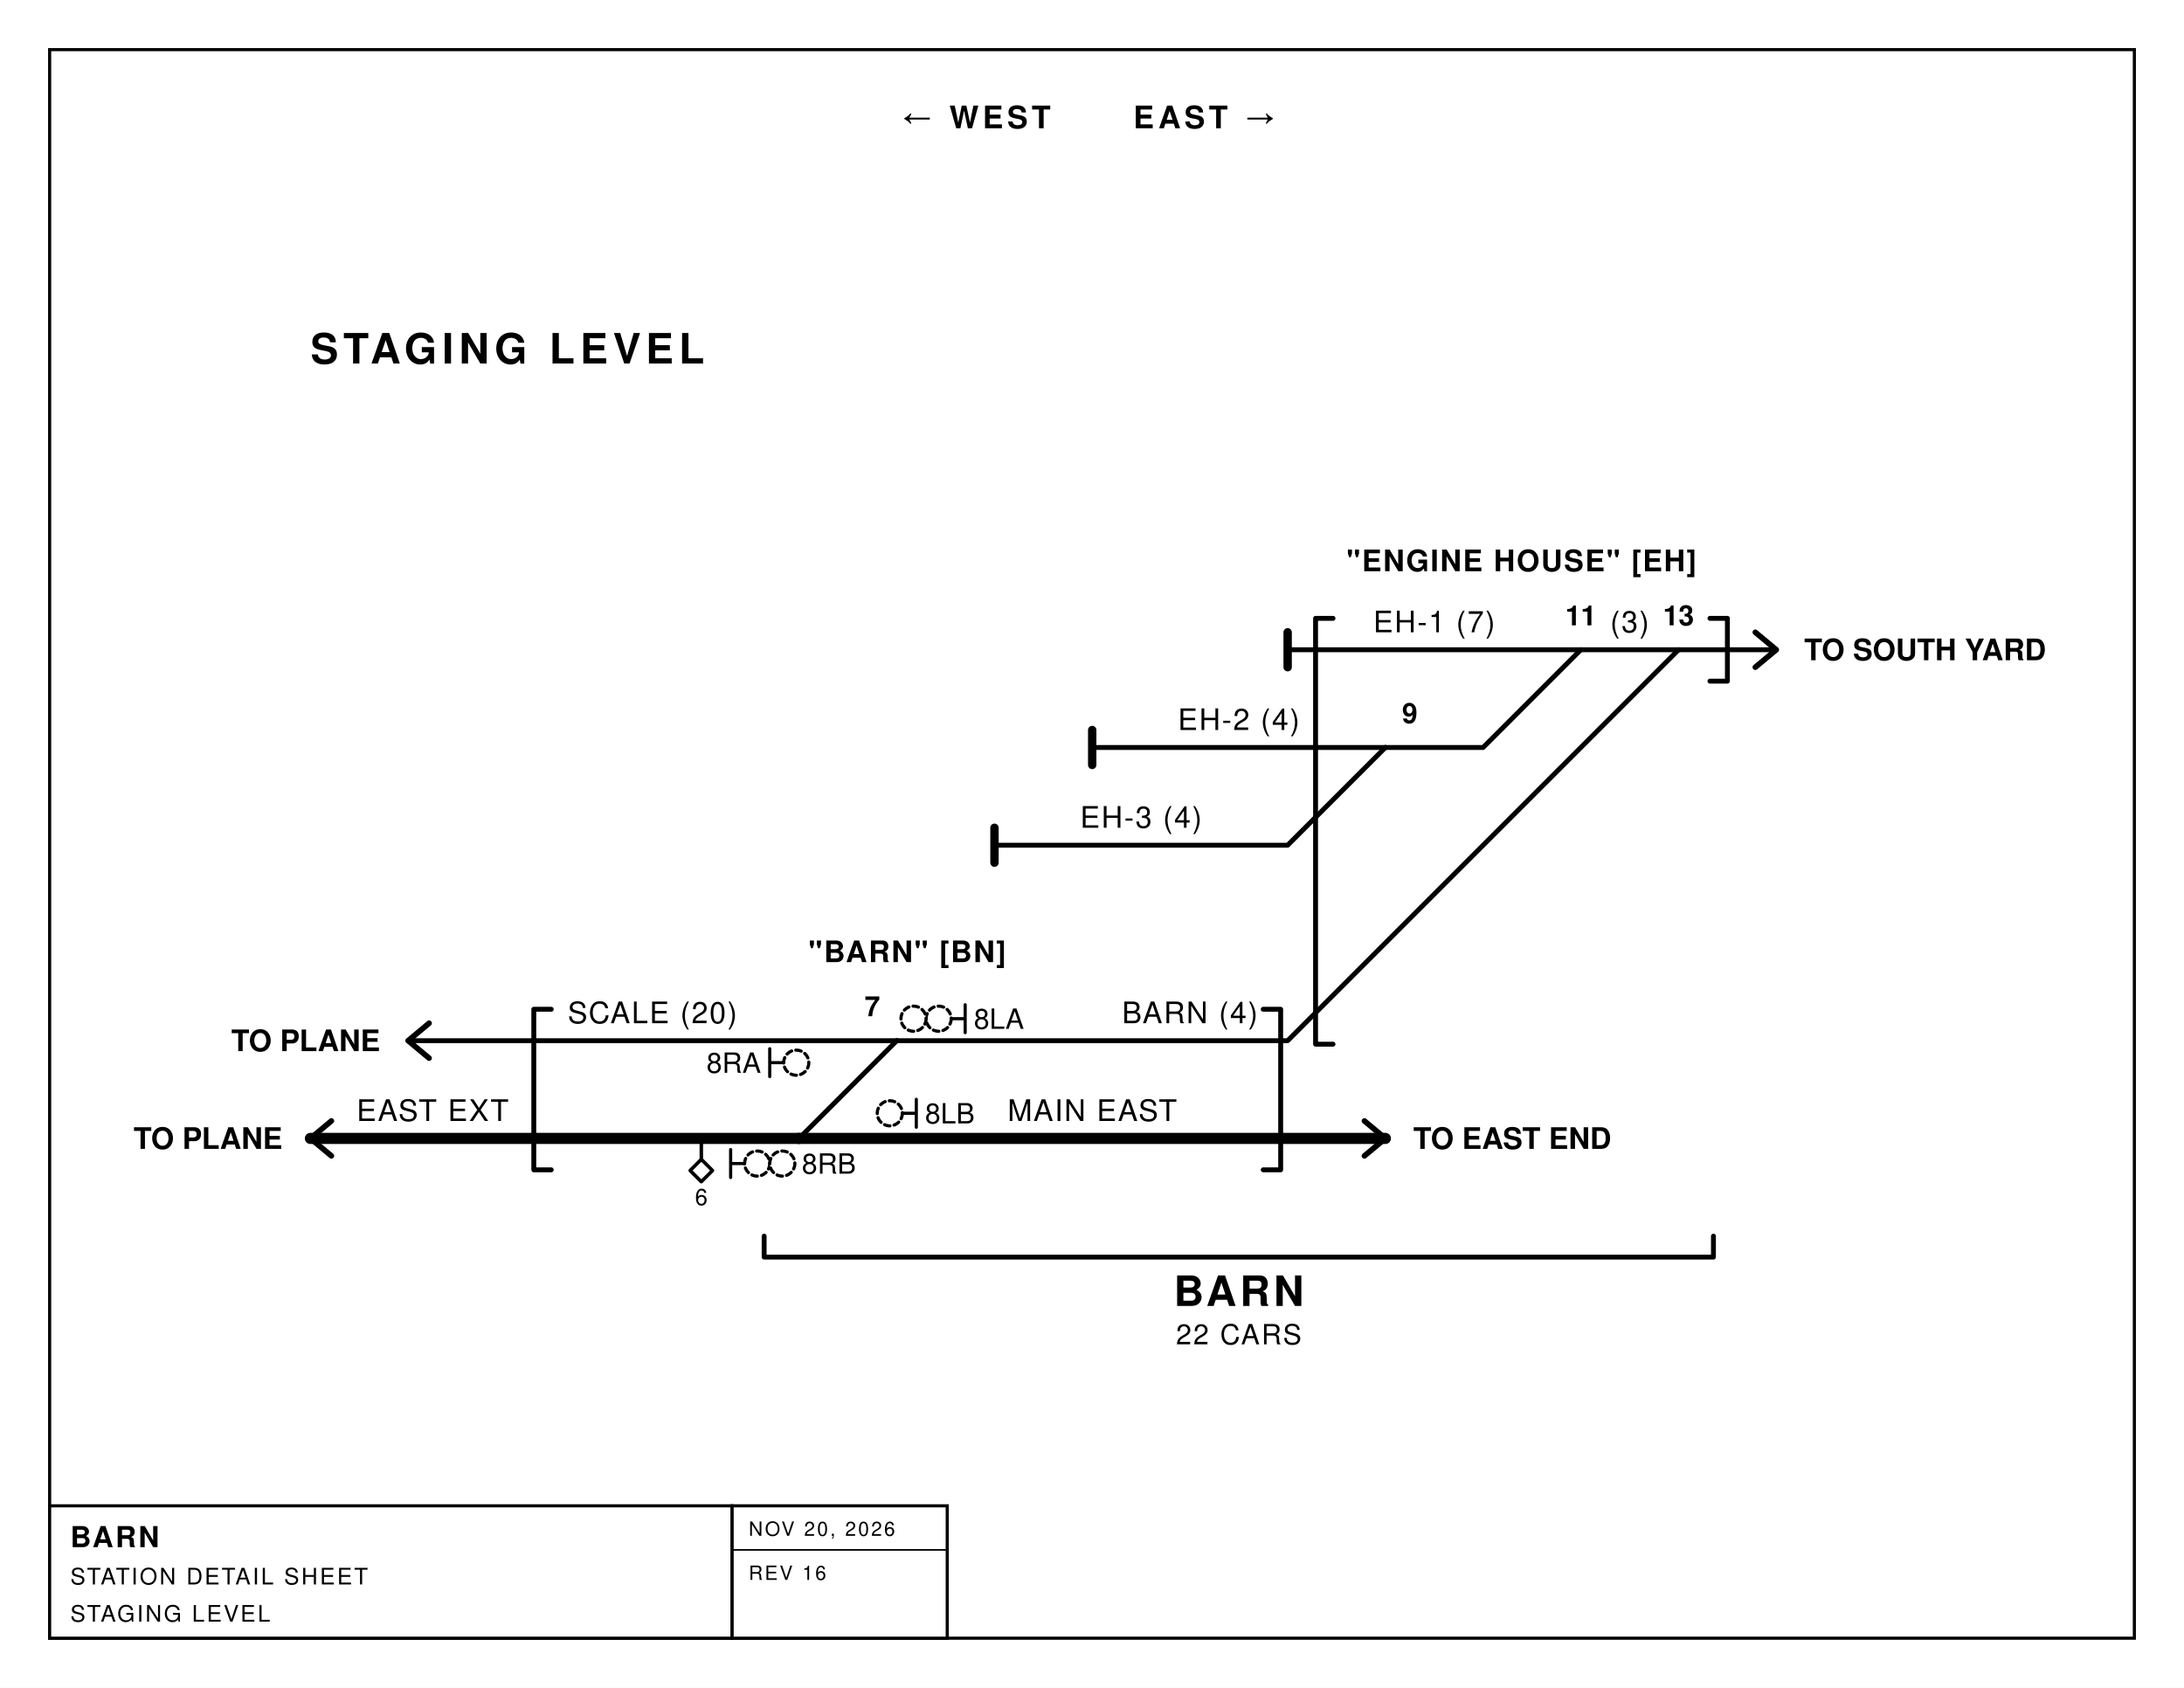
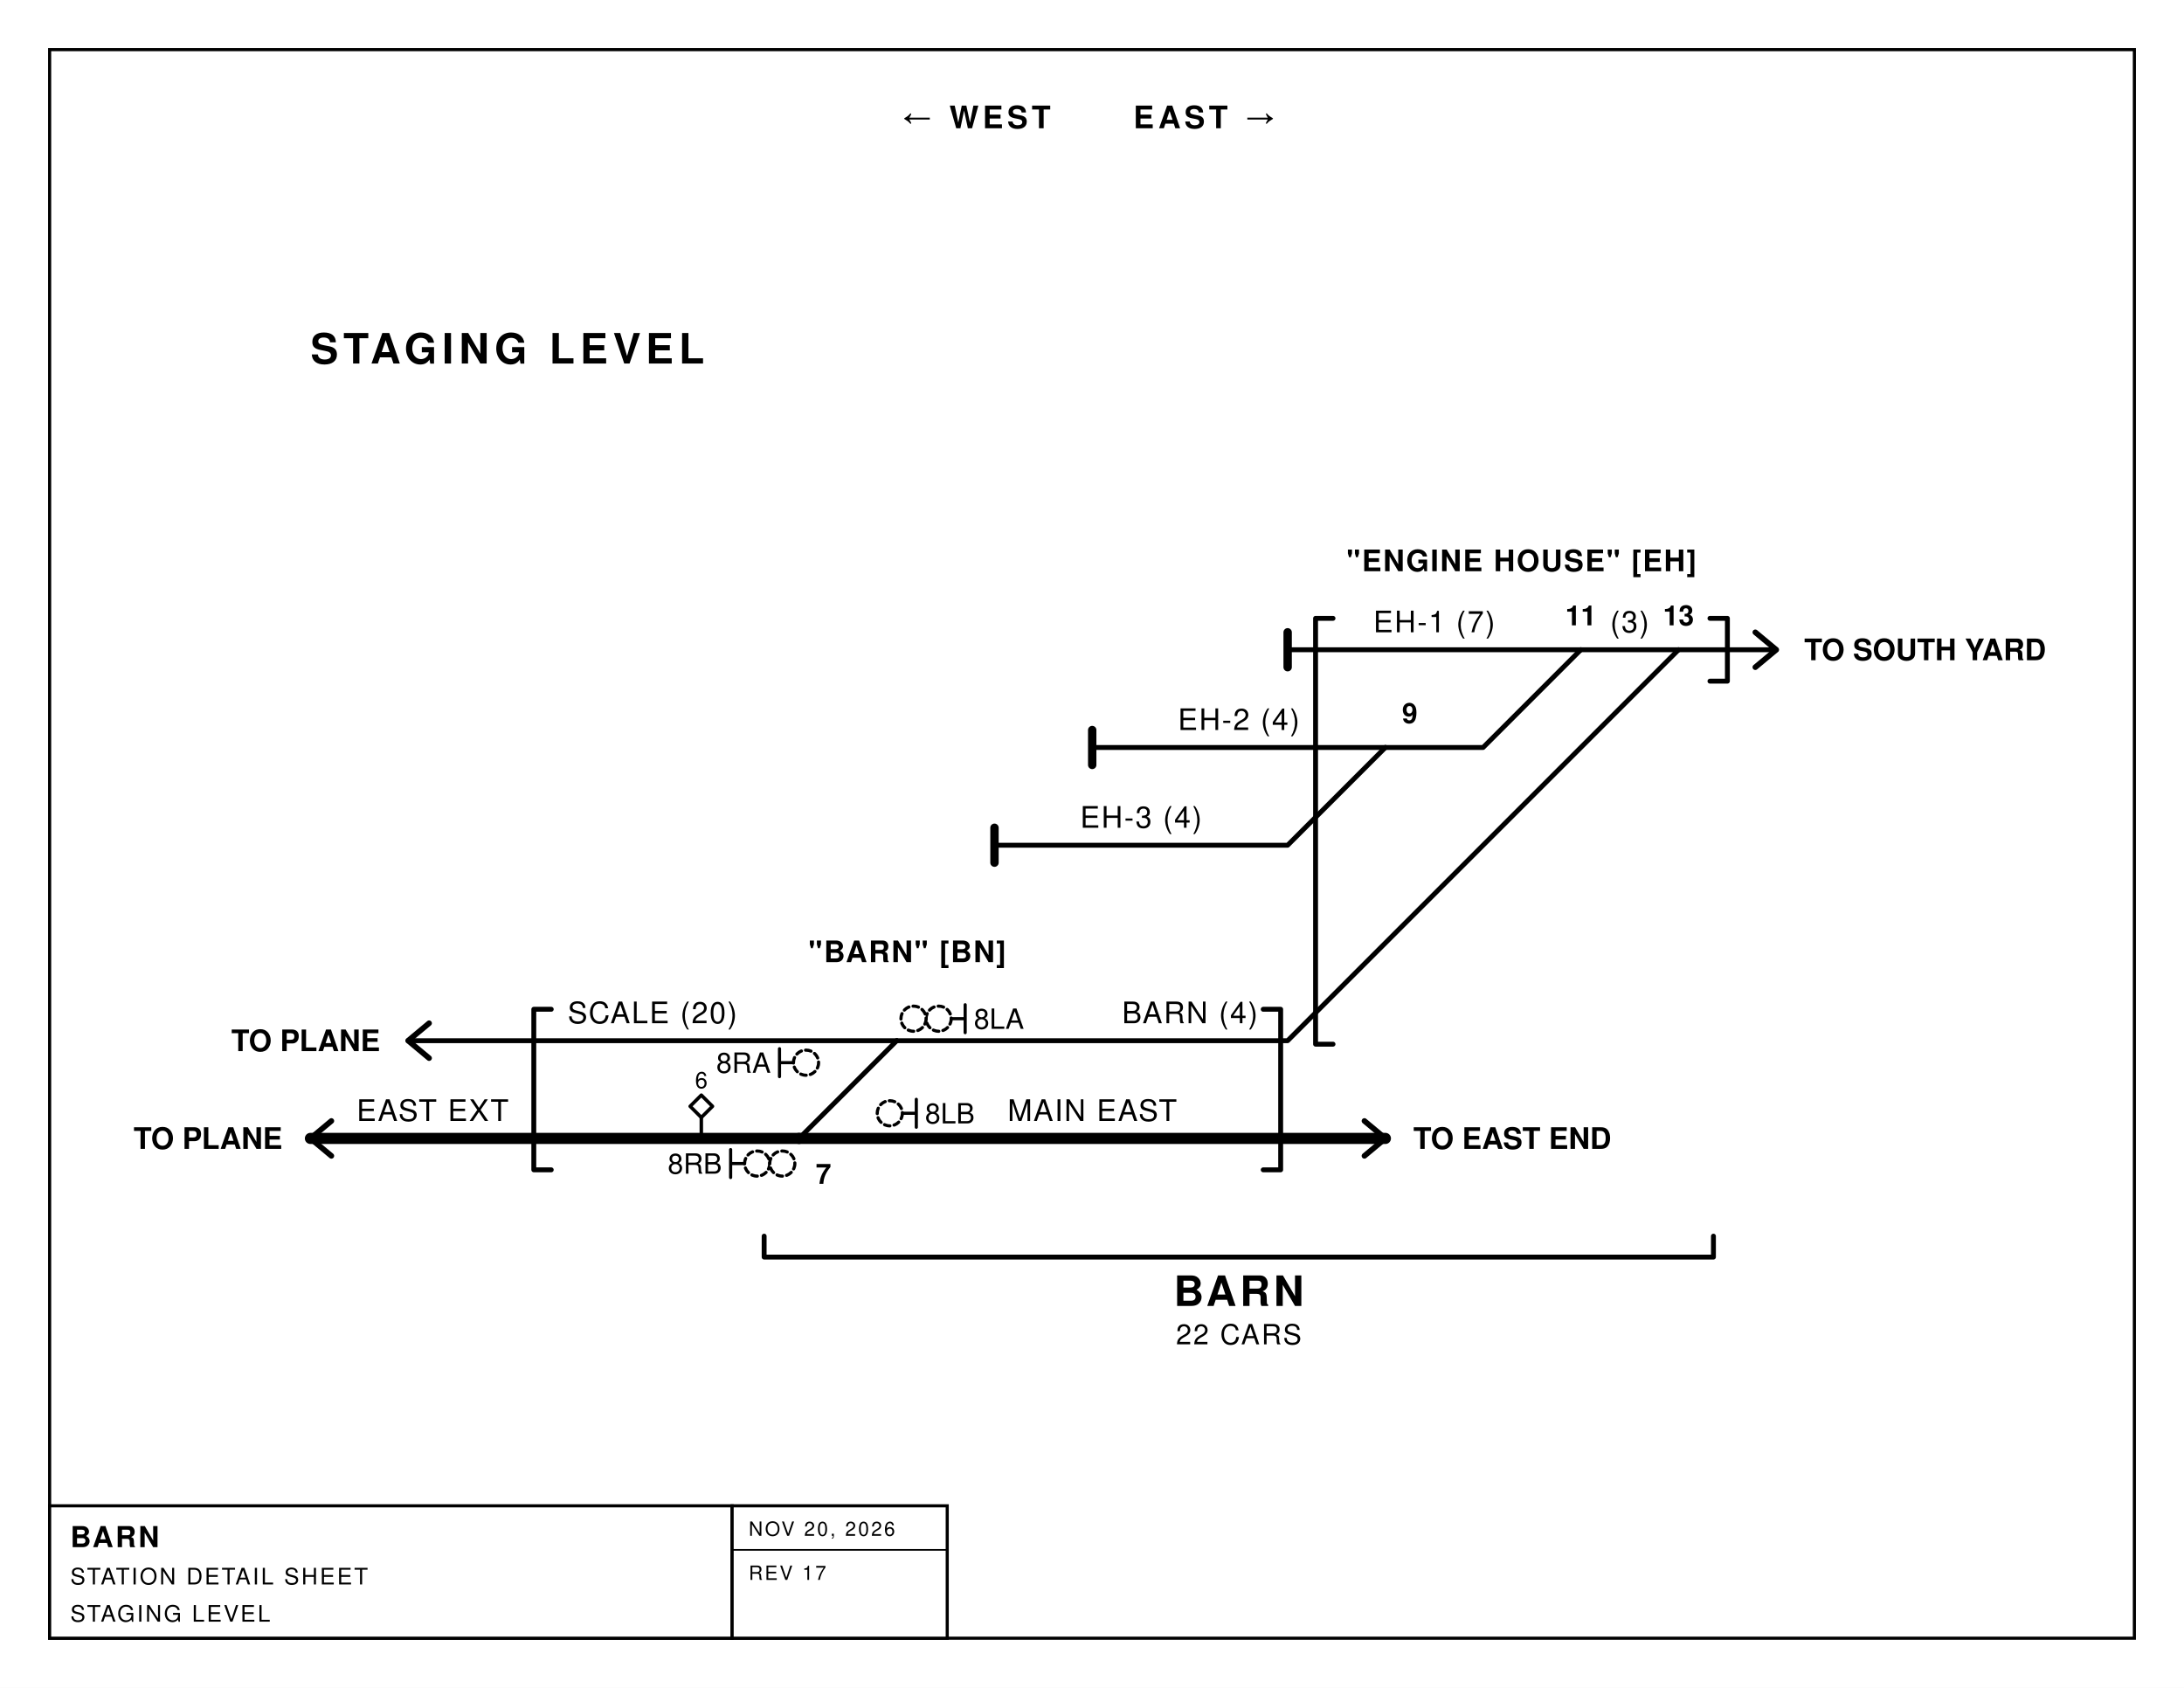
<svg xmlns="http://www.w3.org/2000/svg" viewBox="0 0 1056 816" width="1056" height="816" font-family="'Helvetica Neue',Helvetica,Arial,sans-serif">
  <rect width="1056" height="816" fill="#fff" />
  <rect x="24" y="24" width="1008" height="768" fill="none" stroke="#000" stroke-width="1.5" />
  <g transform="translate(150.1,169.0) scale(1.6875)" fill="none" stroke="#000" stroke-linecap="round" stroke-linejoin="round">
    <path d="M0.0,226.0 L140.0,226.0" stroke-width="3.2" />
    <path d="M140.0,226.0 L308.0,226.0" stroke-width="3.2" />
    <path d="M140.0,226.0 L168.0,198.0" stroke-width="1.4" />
    <path d="M28.0,198.0 L168.0,198.0" stroke-width="1.4" />
    <path d="M364.0,86.0 L392.0,86.0" stroke-width="1.4" />
    <path d="M168.0,198.0 L280.0,198.0 L392.0,86.0" stroke-width="1.4" />
    <path d="M308.0,114.0 L336.0,114.0 L364.0,86.0" stroke-width="1.4" />
    <path d="M224.0,114.0 L308.0,114.0" stroke-width="1.4" />
    <path d="M196.0,142.0 L280.0,142.0 L308.0,114.0" stroke-width="1.4" />
    <path d="M280.0,86.0 L364.0,86.0" stroke-width="1.4" />
    <path d="M392.0,86.0 L420.0,86.0" stroke-width="1.4" />
    <path d="M0.0,226.0 m6,-5 l-6,5 l6,5" stroke-width="1.6" />
    <path d="M308.0,226.0 m-6,-5 l6,5 l-6,5" stroke-width="1.6" />
    <path d="M28.0,198.0 m6,-5 l-6,5 l6,5" stroke-width="1.6" />
    <path d="M224.0,109.0 L224.0,119.0" stroke-width="2.4" />
    <path d="M196.0,137.0 L196.0,147.0" stroke-width="2.4" />
    <path d="M280.0,81.0 L280.0,91.0" stroke-width="2.4" />
    <path d="M420.0,86.0 m-6,-5 l6,5 l-6,5" stroke-width="1.6" />
    <path d="M130.0,254 L130.0,260 L402.0,260 L402.0,254" stroke-width="1.4" />
    <path d="M187.6,187.7 L187.6,195.7 M187.6,191.7 L183.6,191.7" stroke-width="0.9" />
    <circle cx="180.0" cy="191.7" r="3.6" stroke-width="0.9" fill="#fff" stroke-dasharray="1.6 1.2" />
    <circle cx="172.8" cy="191.7" r="3.6" stroke-width="0.9" fill="#fff" stroke-dasharray="1.6 1.2" />
    <path d="M173.6,214.8 L173.6,222.8 M173.6,218.8 L169.6,218.8" stroke-width="0.9" />
    <circle cx="166.0" cy="218.8" r="3.6" stroke-width="0.9" fill="#fff" stroke-dasharray="1.6 1.2" />
-     <path d="M131.6,200.3 L131.6,208.3 M131.6,204.3 L135.6,204.3" stroke-width="0.9" />
-     <circle cx="139.2" cy="204.3" r="3.6" stroke-width="0.9" fill="#fff" stroke-dasharray="1.6 1.2" />
+     <path d="M134.4,200.3 L134.4,208.3 M134.4,204.3 L138.4,204.3" stroke-width="0.9" />
+     <circle cx="142.0" cy="204.3" r="3.6" stroke-width="0.9" fill="#fff" stroke-dasharray="1.6 1.2" />
    <path d="M120.4,229.2 L120.4,237.2 M120.4,233.2 L124.4,233.2" stroke-width="0.9" />
    <circle cx="128.0" cy="233.2" r="3.6" stroke-width="0.9" fill="#fff" stroke-dasharray="1.6 1.2" />
    <circle cx="135.2" cy="233.2" r="3.6" stroke-width="0.9" fill="#fff" stroke-dasharray="1.6 1.2" />
    <path d="M69.0,189.0 L64.0,189.0 L64.0,235.0 L69.0,235.0" stroke-width="1.4" />
    <path d="M273.0,189.0 L278.0,189.0 L278.0,235.0 L273.0,235.0" stroke-width="1.4" />
    <path d="M293.0,77.0 L288.0,77.0 L288.0,199.0 L293.0,199.0" stroke-width="1.4" />
    <path d="M401.0,77.0 L406.0,77.0 L406.0,95.0 L401.0,95.0" stroke-width="1.4" />
-     <path d="M112.0,226.0 L112.0,232.0" stroke-width="1" />
-     <path d="M112.0,232.0 L115.2,235.2 L112.0,238.4 L108.8,235.2 Z" stroke-width="1" fill="#fff" />
+     <path d="M112.0,226.0 L112.0,220.0" stroke-width="1" />
+     <path d="M112.0,213.6 L115.2,216.8 L112.0,220.0 L108.8,216.8 Z" stroke-width="1" fill="#fff" />
    <text x="0.0" y="4.0" font-size="12" text-anchor="start" font-weight="bold" fill="#000" stroke="none" letter-spacing="1.5">STAGING LEVEL</text>
    <text x="-8.0" y="229.0" font-size="8.5" text-anchor="end" font-weight="bold" fill="#000" stroke="none">TO PLANE</text>
    <text x="316.0" y="229.0" font-size="8.5" text-anchor="start" font-weight="bold" fill="#000" stroke="none">TO EAST END</text>
    <text x="20.0" y="201.0" font-size="8.5" text-anchor="end" font-weight="bold" fill="#000" stroke="none">TO PLANE</text>
    <text x="428.0" y="89.0" font-size="8.5" text-anchor="start" font-weight="bold" fill="#000" stroke="none">TO SOUTH YARD</text>
    <text x="266.0" y="274.0" font-size="12" text-anchor="middle" font-weight="bold" fill="#000" stroke="none" letter-spacing="1">BARN</text>
    <text x="266.0" y="285.0" font-size="8" text-anchor="middle" font-weight="normal" fill="#000" stroke="none" letter-spacing="0.5">22 CARS</text>
    <text x="176.1" y="221.7" font-size="8" text-anchor="start" font-weight="normal" fill="#000" stroke="none">8LB</text>
-     <text x="129.1" y="207.2" font-size="8" text-anchor="end" font-weight="normal" fill="#000" stroke="none">8RA</text>
-     <text x="112.0" y="245.1" font-size="6.5" text-anchor="middle" font-weight="normal" fill="#000" stroke="none">6</text>
+     <text x="131.9" y="207.2" font-size="8" text-anchor="end" font-weight="normal" fill="#000" stroke="none">8RA</text>
    <text x="98.0" y="193.0" font-size="8.5" text-anchor="middle" font-weight="normal" fill="#000" stroke="none" letter-spacing="0.4">SCALE (20)</text>
-     <text x="140.8" y="236.1" font-size="8" text-anchor="start" font-weight="normal" fill="#000" stroke="none">8RB</text>
-     <text x="161.0" y="191.0" font-size="8" text-anchor="middle" font-weight="bold" fill="#000" stroke="none">7</text>
+     <text x="112.0" y="211.6" font-size="6.5" text-anchor="middle" font-weight="normal" fill="#000" stroke="none">6</text>
+     <text x="35.0" y="221.0" font-size="8.5" text-anchor="middle" font-weight="normal" fill="#000" stroke="none" letter-spacing="0.4">EAST EXT</text>
    <text x="190.1" y="194.6" font-size="8" text-anchor="start" font-weight="normal" fill="#000" stroke="none">8LA</text>
+     <text x="117.9" y="236.1" font-size="8" text-anchor="end" font-weight="normal" fill="#000" stroke="none">8RB</text>
    <text x="224.0" y="221.0" font-size="8.5" text-anchor="middle" font-weight="normal" fill="#000" stroke="none" letter-spacing="0.4">MAIN EAST</text>
-     <text x="35.0" y="221.0" font-size="8.5" text-anchor="middle" font-weight="normal" fill="#000" stroke="none" letter-spacing="0.4">EAST EXT</text>
    <text x="266.0" y="109.0" font-size="8.5" text-anchor="middle" font-weight="normal" fill="#000" stroke="none" letter-spacing="0.4">EH-2 (4)</text>
    <text x="322.0" y="81.0" font-size="8.5" text-anchor="middle" font-weight="normal" fill="#000" stroke="none" letter-spacing="0.4">EH-1 (7)</text>
+     <text x="147.0" y="239.0" font-size="8" text-anchor="middle" font-weight="bold" fill="#000" stroke="none">7</text>
    <text x="252.0" y="193.0" font-size="8.5" text-anchor="middle" font-weight="normal" fill="#000" stroke="none" letter-spacing="0.4">BARN (4)</text>
+     <text x="171.0" y="175.5" font-size="8.5" text-anchor="middle" font-weight="bold" fill="#000" stroke="none" letter-spacing="0.4">"BARN" [BN]</text>
    <text x="347.0" y="63.5" font-size="8.5" text-anchor="middle" font-weight="bold" fill="#000" stroke="none" letter-spacing="0.4">"ENGINE HOUSE" [EH]</text>
    <text x="378.0" y="81.0" font-size="8.5" text-anchor="middle" font-weight="normal" fill="#000" stroke="none" letter-spacing="0.4">(3)</text>
    <text x="364.0" y="79.0" font-size="8" text-anchor="middle" font-weight="bold" fill="#000" stroke="none">11</text>
    <text x="238.0" y="137.0" font-size="8.5" text-anchor="middle" font-weight="normal" fill="#000" stroke="none" letter-spacing="0.4">EH-3 (4)</text>
    <text x="392.0" y="79.0" font-size="8" text-anchor="middle" font-weight="bold" fill="#000" stroke="none">13</text>
-     <text x="171.0" y="175.5" font-size="8.5" text-anchor="middle" font-weight="bold" fill="#000" stroke="none" letter-spacing="0.4">"BARN" [BN]</text>
    <text x="315.0" y="107.0" font-size="8" text-anchor="middle" font-weight="bold" fill="#000" stroke="none">9</text>
  </g>
  <text x="508.0" y="62" font-size="15" text-anchor="end" font-weight="bold" letter-spacing="2">← WEST</text>
  <text x="548.0" y="62" font-size="15" text-anchor="start" font-weight="bold" letter-spacing="2">EAST →</text>
  <rect x="24" y="728" width="330" height="64" fill="#fff" stroke="#000" stroke-width="1.5" />
  <text x="34" y="748" font-size="14" font-weight="bold" letter-spacing="1">BARN</text>
  <text x="34" y="766" font-size="11" font-weight="normal" letter-spacing="1">STATION DETAIL SHEET</text>
  <text x="34" y="784" font-size="11" font-weight="normal" letter-spacing="1">STAGING LEVEL</text>
  <rect x="354" y="728" width="104" height="64" fill="#fff" stroke="#000" stroke-width="1.5" />
  <text x="362" y="742.5" font-size="9.5" letter-spacing="1">NOV 20, 2026</text>
  <path d="M354,749.3 L458,749.3" stroke="#000" stroke-width="0.8" />
-   <text x="362" y="763.8" font-size="9.5" letter-spacing="1">REV 16</text>
+   <text x="362" y="763.8" font-size="9.5" letter-spacing="1">REV 17</text>
</svg>
